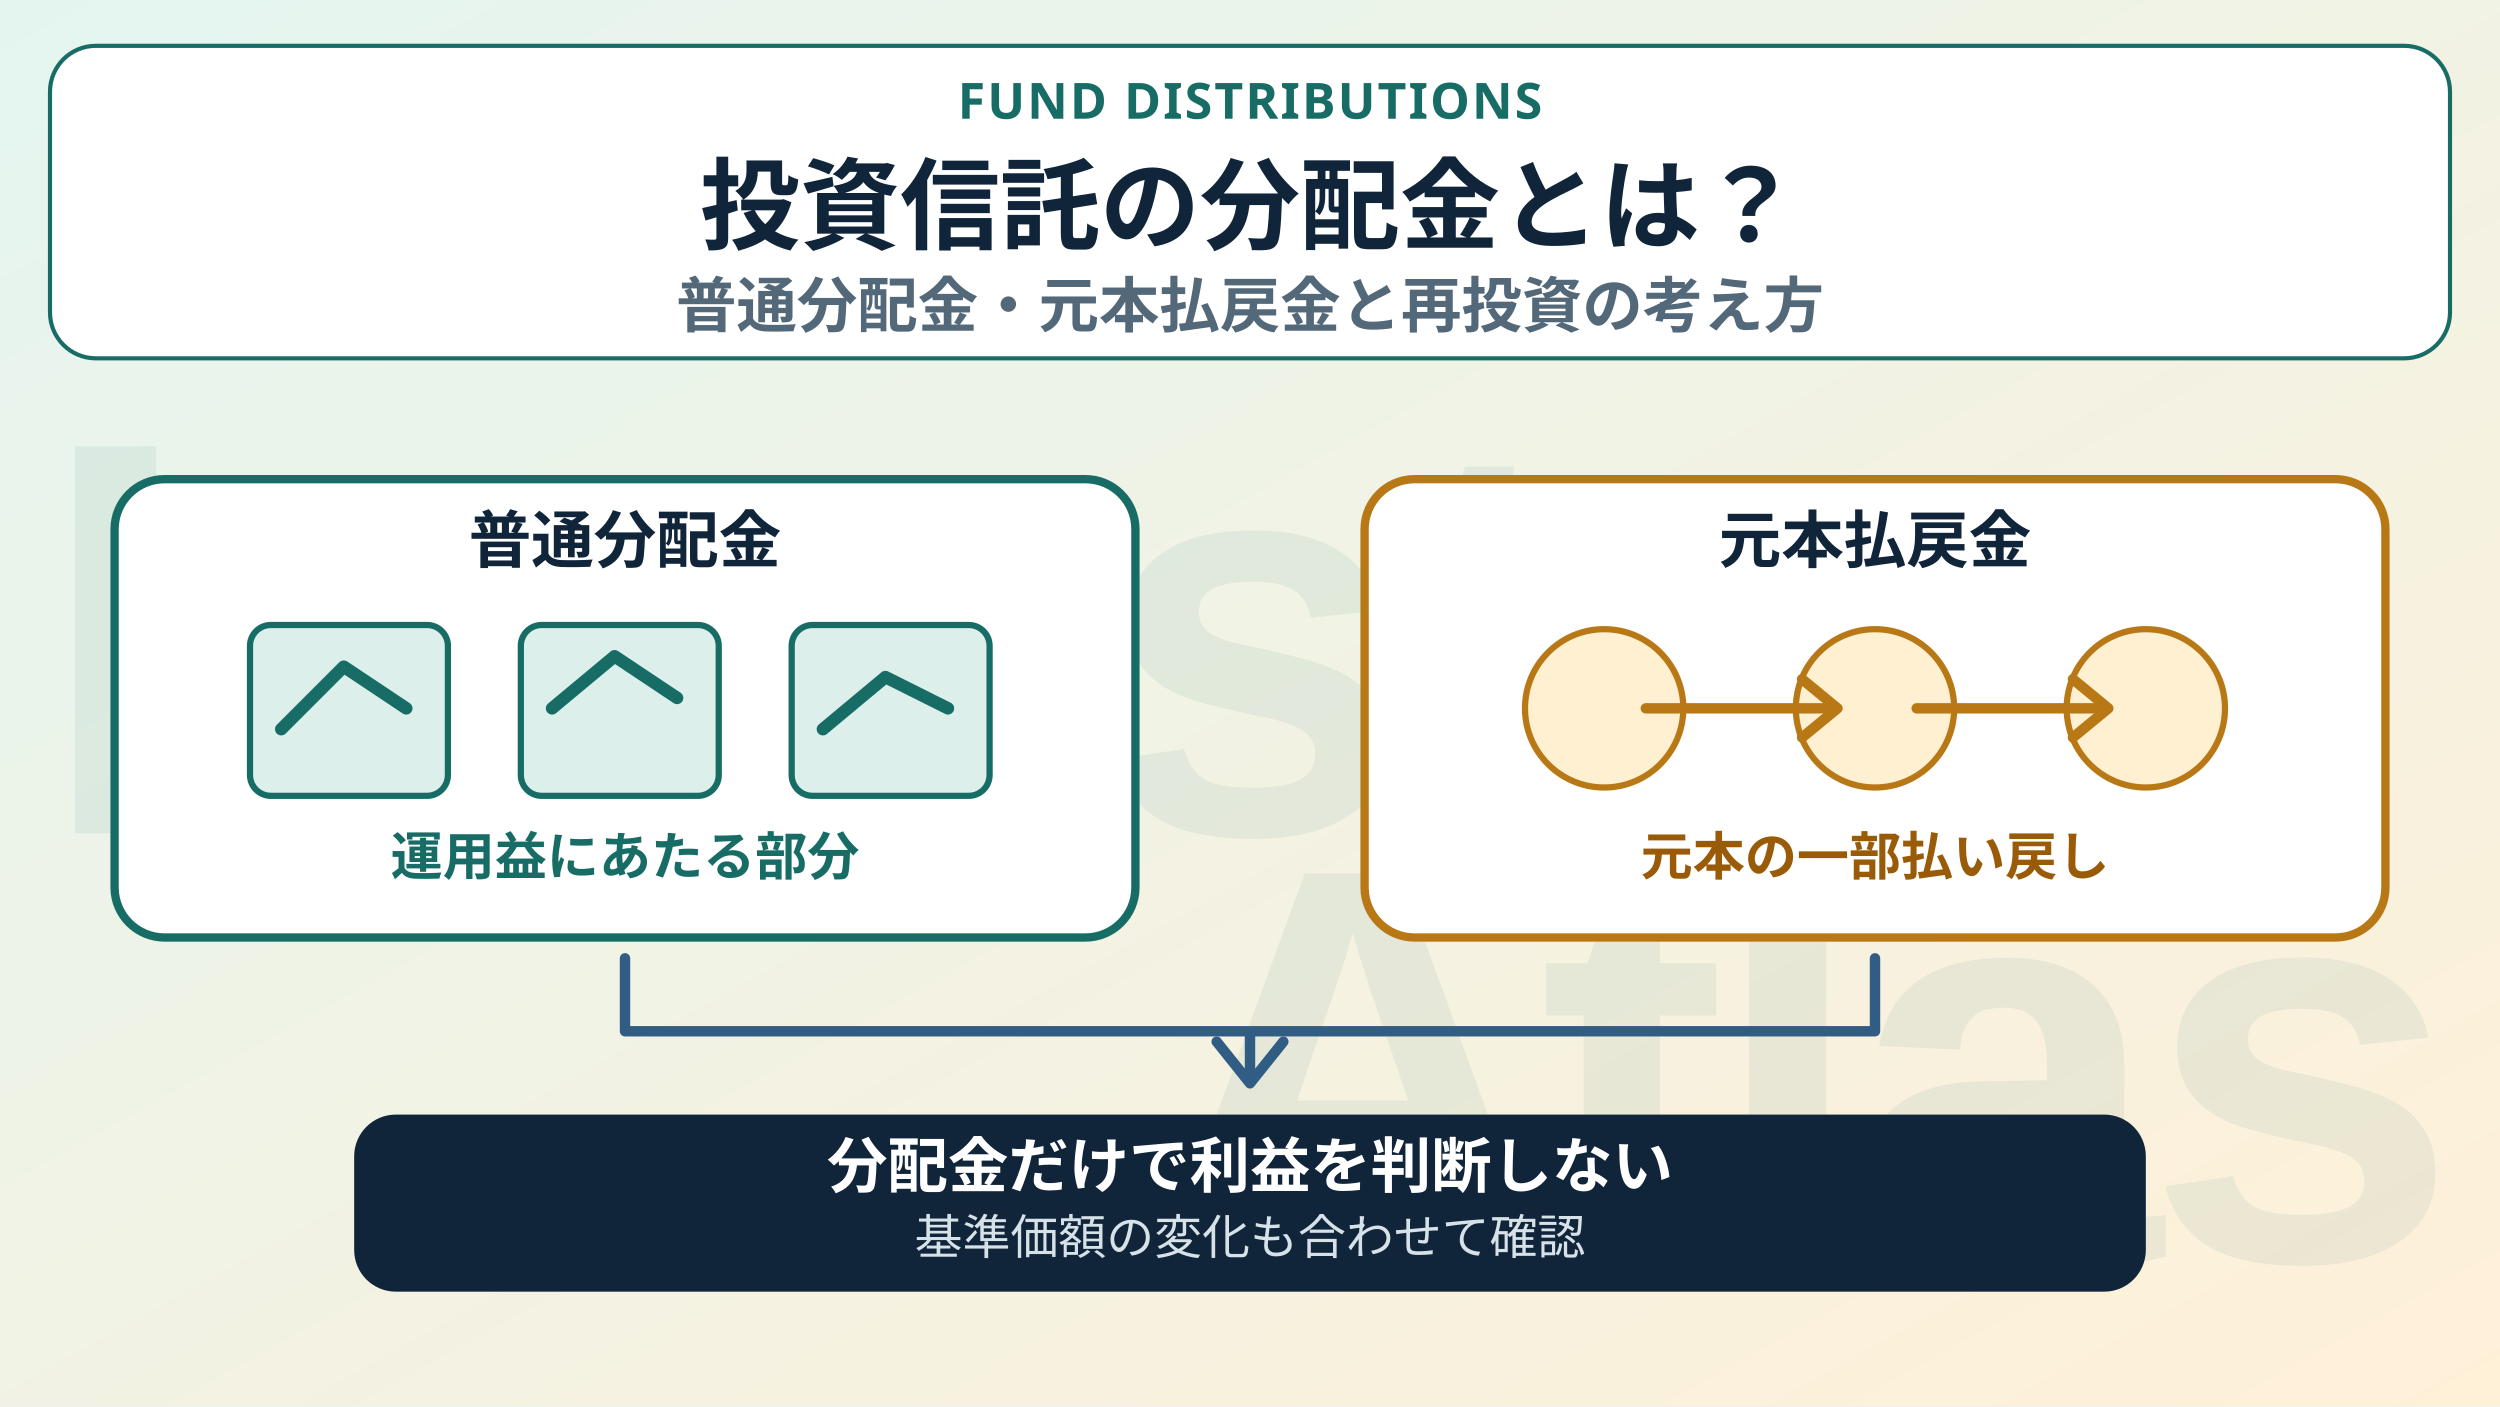
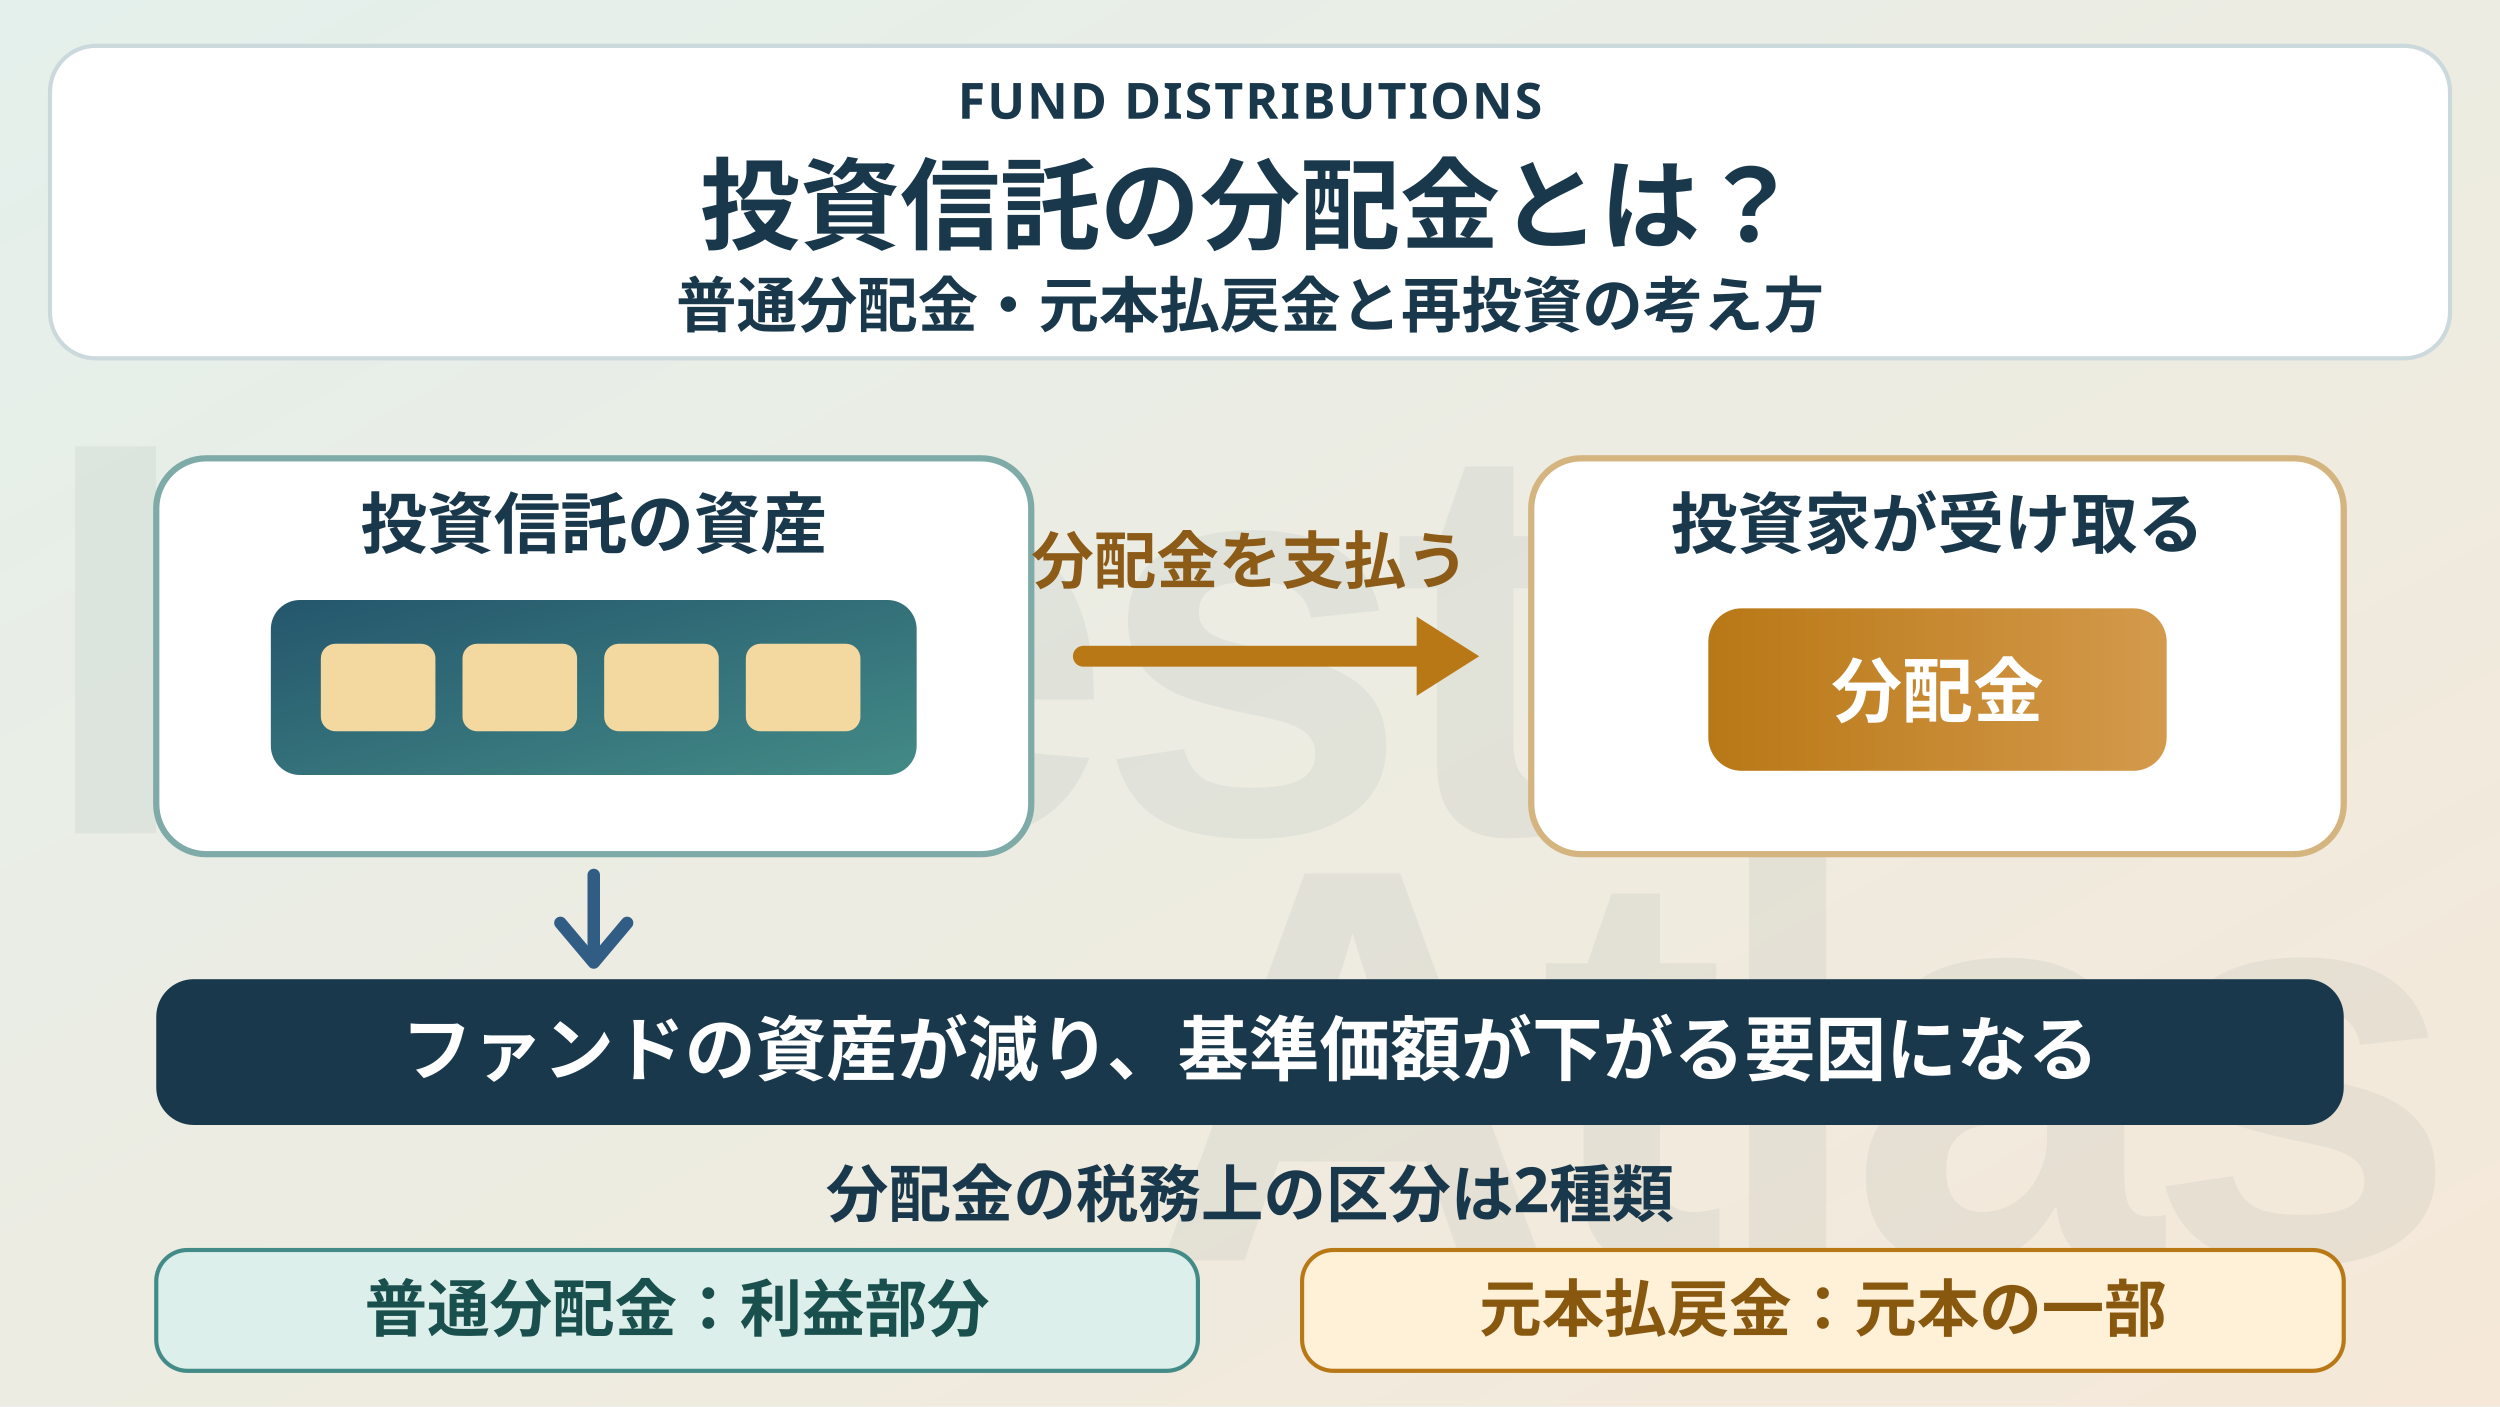
<svg xmlns="http://www.w3.org/2000/svg" viewBox="0 0 1200 675" role="img" aria-labelledby="title desc">
  <defs>
    <linearGradient id="bg" x1="0" y1="0" x2="1" y2="1">
-       <stop stop-color="#e4f5f0" />
-       <stop offset="1" stop-color="#fff0d8" />
+       <stop stop-color="#e4f0ec" />
+       <stop offset="1" stop-color="#f5e8d8" />
+     </linearGradient>
+     <linearGradient id="fund" x1="0" y1="0" x2="1" y2="1">
+       <stop stop-color="#24566c" />
+       <stop offset="1" stop-color="#438b87" />
+     </linearGradient>
+     <linearGradient id="cash" x1="0" y1="0" x2="1" y2="0">
+       <stop stop-color="#b97816" />
+       <stop offset="1" stop-color="#d49a4c" />
    </linearGradient>
  </defs>
  <rect width="1200" height="675" fill="url(#bg)" />
-   <g id="invest-atlas-watermark" font-family="Arial, Helvetica, sans-serif" font-weight="800" font-size="270" letter-spacing="-8" fill="#176d65" opacity="0.075">
+   <g id="invest-atlas-watermark" font-family="Arial, Helvetica, sans-serif" font-weight="800" font-size="270" letter-spacing="-8" fill="#304b51" opacity=".065">
    <text x="18" y="400">Invest</text>
    <text x="1180" y="605" text-anchor="end">Atlas</text>
  </g>
-   <rect x="24" y="22" width="1152" height="150" rx="22" fill="#fff" stroke="#176d65" stroke-width="2" />
-   <text x="600" y="57" text-anchor="middle" font-family="sans-serif" font-size="24" font-weight="800" letter-spacing="1" fill="#176d65">FUND DISTRIBUTIONS</text>
-   <text x="600" y="116" text-anchor="middle" font-family="sans-serif" font-size="48" font-weight="800" fill="#10243a">投資信託の分配金とは？</text>
-   <text x="600" y="157" text-anchor="middle" font-family="sans-serif" font-size="29" font-weight="650" fill="#536879">普通分配金・元本払戻金と再投資の考え方</text>
-   <rect x="55" y="230" width="490" height="220" rx="24" fill="#fff" stroke="#176d65" stroke-width="4" />
-   <text x="300" y="270" text-anchor="middle" font-family="sans-serif" font-size="30" font-weight="800" fill="#10243a">普通分配金</text>
-   <g fill="#dcefeb" stroke="#176d65" stroke-width="3">
-     <rect x="120" y="300" width="95" height="82" rx="10" />
-     <rect x="250" y="300" width="95" height="82" rx="10" />
-     <rect x="380" y="300" width="95" height="82" rx="10" />
+   <rect x="24" y="22" width="1152" height="150" rx="22" fill="#fff" stroke="#cbd8dc" stroke-width="2" />
+   <g font-family="sans-serif" text-anchor="middle" fill="#19384b">
+     <text x="600" y="57" font-size="24" font-weight="800" letter-spacing="1">FUND DISTRIBUTIONS</text>
+     <text x="600" y="116" font-size="48" font-weight="800">投資信託の分配金とは？</text>
+     <text x="600" y="157" font-size="29" font-weight="650">普通分配金・元本払戻金と再投資の考え方</text>
  </g>
-   <path d="M135 350 L165 320 L195 340 M265 340 L295 315 L325 335 M395 350 L425 325 L455 340" fill="none" stroke="#176d65" stroke-width="6" stroke-linecap="round" stroke-linejoin="round" />
-   <text x="300" y="420" text-anchor="middle" font-family="sans-serif" font-size="25" font-weight="700" fill="#176d65">運用益にあたる部分</text>
-   <rect x="655" y="230" width="490" height="220" rx="24" fill="#fff" stroke="#b97816" stroke-width="4" />
-   <text x="900" y="270" text-anchor="middle" font-family="sans-serif" font-size="30" font-weight="800" fill="#10243a">元本払戻金</text>
-   <g fill="#fff0d2" stroke="#b97816" stroke-width="3">
-     <circle cx="770" cy="340" r="38" />
-     <circle cx="900" cy="340" r="38" />
-     <circle cx="1030" cy="340" r="38" />
+   <rect x="75" y="220" width="420" height="190" rx="24" fill="#fff" stroke="#7eaaa7" stroke-width="3" />
+   <text x="285" y="263" text-anchor="middle" font-family="sans-serif" font-size="32" font-weight="800" fill="#19384b">投資信託の資産</text>
+   <rect x="130" y="288" width="310" height="84" rx="14" fill="url(#fund)" />
+   <g fill="#f3d89f">
+     <rect x="154" y="309" width="55" height="42" rx="7" />
+     <rect x="222" y="309" width="55" height="42" rx="7" />
+     <rect x="290" y="309" width="55" height="42" rx="7" />
+     <rect x="358" y="309" width="55" height="42" rx="7" />
  </g>
-   <path d="M790 340 H880 M920 340 H1010" stroke="#b97816" stroke-width="5" stroke-linecap="round" />
-   <path d="M865 326 L882 340 L865 354 M995 326 L1012 340 L995 354" fill="none" stroke="#b97816" stroke-width="5" stroke-linecap="round" stroke-linejoin="round" />
-   <text x="900" y="420" text-anchor="middle" font-family="sans-serif" font-size="25" font-weight="700" fill="#9a5b08">元本の一部払い戻し</text>
-   <path d="M300 460 V495 H600 M900 460 V495 H600 V515" fill="none" stroke="#315d85" stroke-width="5" stroke-linecap="round" stroke-linejoin="round" />
-   <path d="M584 500 L600 520 L616 500" fill="none" stroke="#315d85" stroke-width="5" stroke-linecap="round" stroke-linejoin="round" />
-   <rect x="170" y="535" width="860" height="85" rx="20" fill="#10243a" />
-   <text x="600" y="570" text-anchor="middle" font-family="sans-serif" font-size="29" font-weight="800" fill="#fff">分配金だけで利益を判断しない</text>
-   <text x="600" y="602" text-anchor="middle" font-family="sans-serif" font-size="23" fill="#d7e1e8">基準価額の変化も合わせて確認</text>
+   <text x="600" y="280" text-anchor="middle" font-family="sans-serif" font-size="30" font-weight="800" fill="#8b5b17">分配金を支払う</text>
+   <path d="M520 315 H680" stroke="#b97816" stroke-width="10" stroke-linecap="round" />
+   <path d="M680 296 L710 315 L680 334 Z" fill="#b97816" />
+   <rect x="735" y="220" width="390" height="190" rx="24" fill="#fff" stroke="#d4b47f" stroke-width="3" />
+   <text x="930" y="263" text-anchor="middle" font-family="sans-serif" font-size="32" font-weight="800" fill="#19384b">投資家が受け取る</text>
+   <rect x="820" y="292" width="220" height="78" rx="16" fill="url(#cash)" />
+   <text x="930" y="344" text-anchor="middle" font-family="sans-serif" font-size="34" font-weight="800" fill="#fff">分配金</text>
+   <path d="M285 420 V455" stroke="#315d85" stroke-width="6" stroke-linecap="round" />
+   <path d="M269 443 L285 462 L301 443" fill="none" stroke="#315d85" stroke-width="6" stroke-linecap="round" stroke-linejoin="round" />
+   <rect x="75" y="470" width="1050" height="70" rx="18" fill="#19384b" />
+   <text x="600" y="516" text-anchor="middle" font-family="sans-serif" font-size="34" font-weight="800" fill="#fff">ファンドの資産が減り、基準価額が下がる要因になる</text>
+   <text x="600" y="584" text-anchor="middle" font-family="sans-serif" font-size="30" font-weight="800" fill="#19384b">分配金の税務上の区分は2種類</text>
+   <rect x="75" y="600" width="500" height="58" rx="15" fill="#dcefeb" stroke="#438b87" stroke-width="2" />
+   <rect x="625" y="600" width="500" height="58" rx="15" fill="#fff0d8" stroke="#b97816" stroke-width="2" />
+   <text x="325" y="639" text-anchor="middle" font-family="sans-serif" font-size="30" font-weight="800" fill="#194f4c">普通分配金：利益部分</text>
+   <text x="875" y="639" text-anchor="middle" font-family="sans-serif" font-size="30" font-weight="800" fill="#89580f">元本払戻金：元本の一部</text>
</svg>
